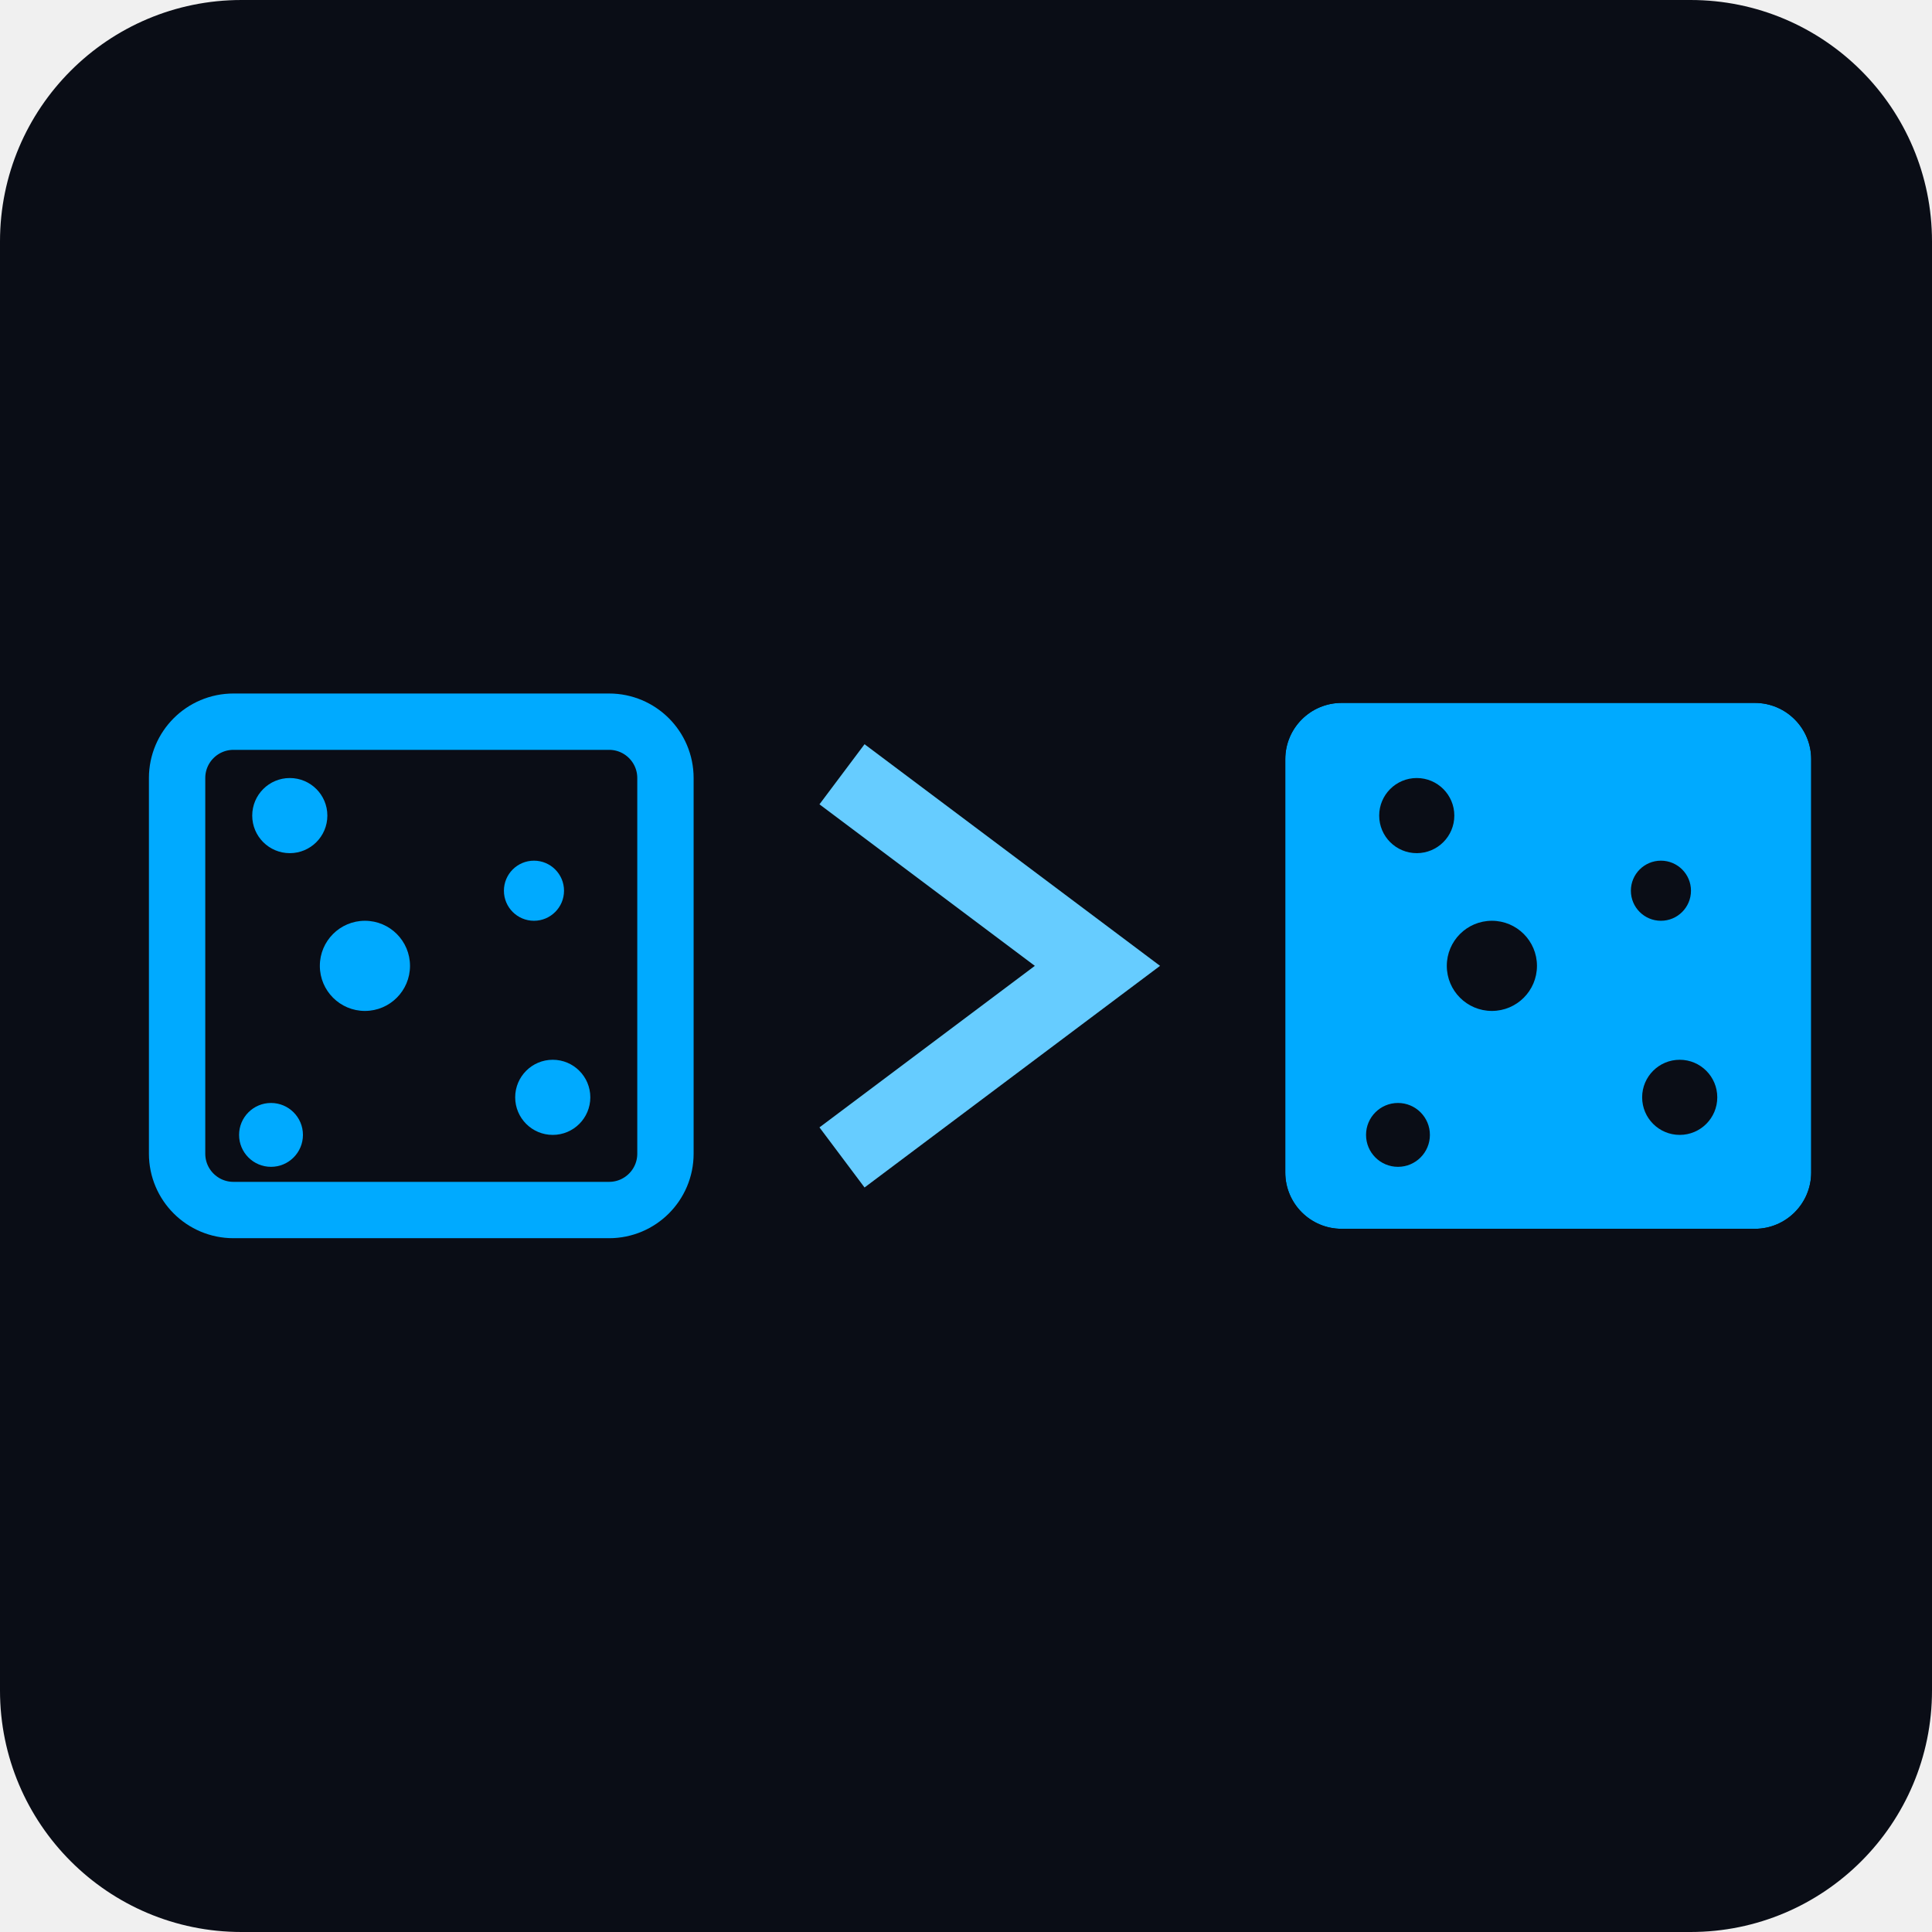
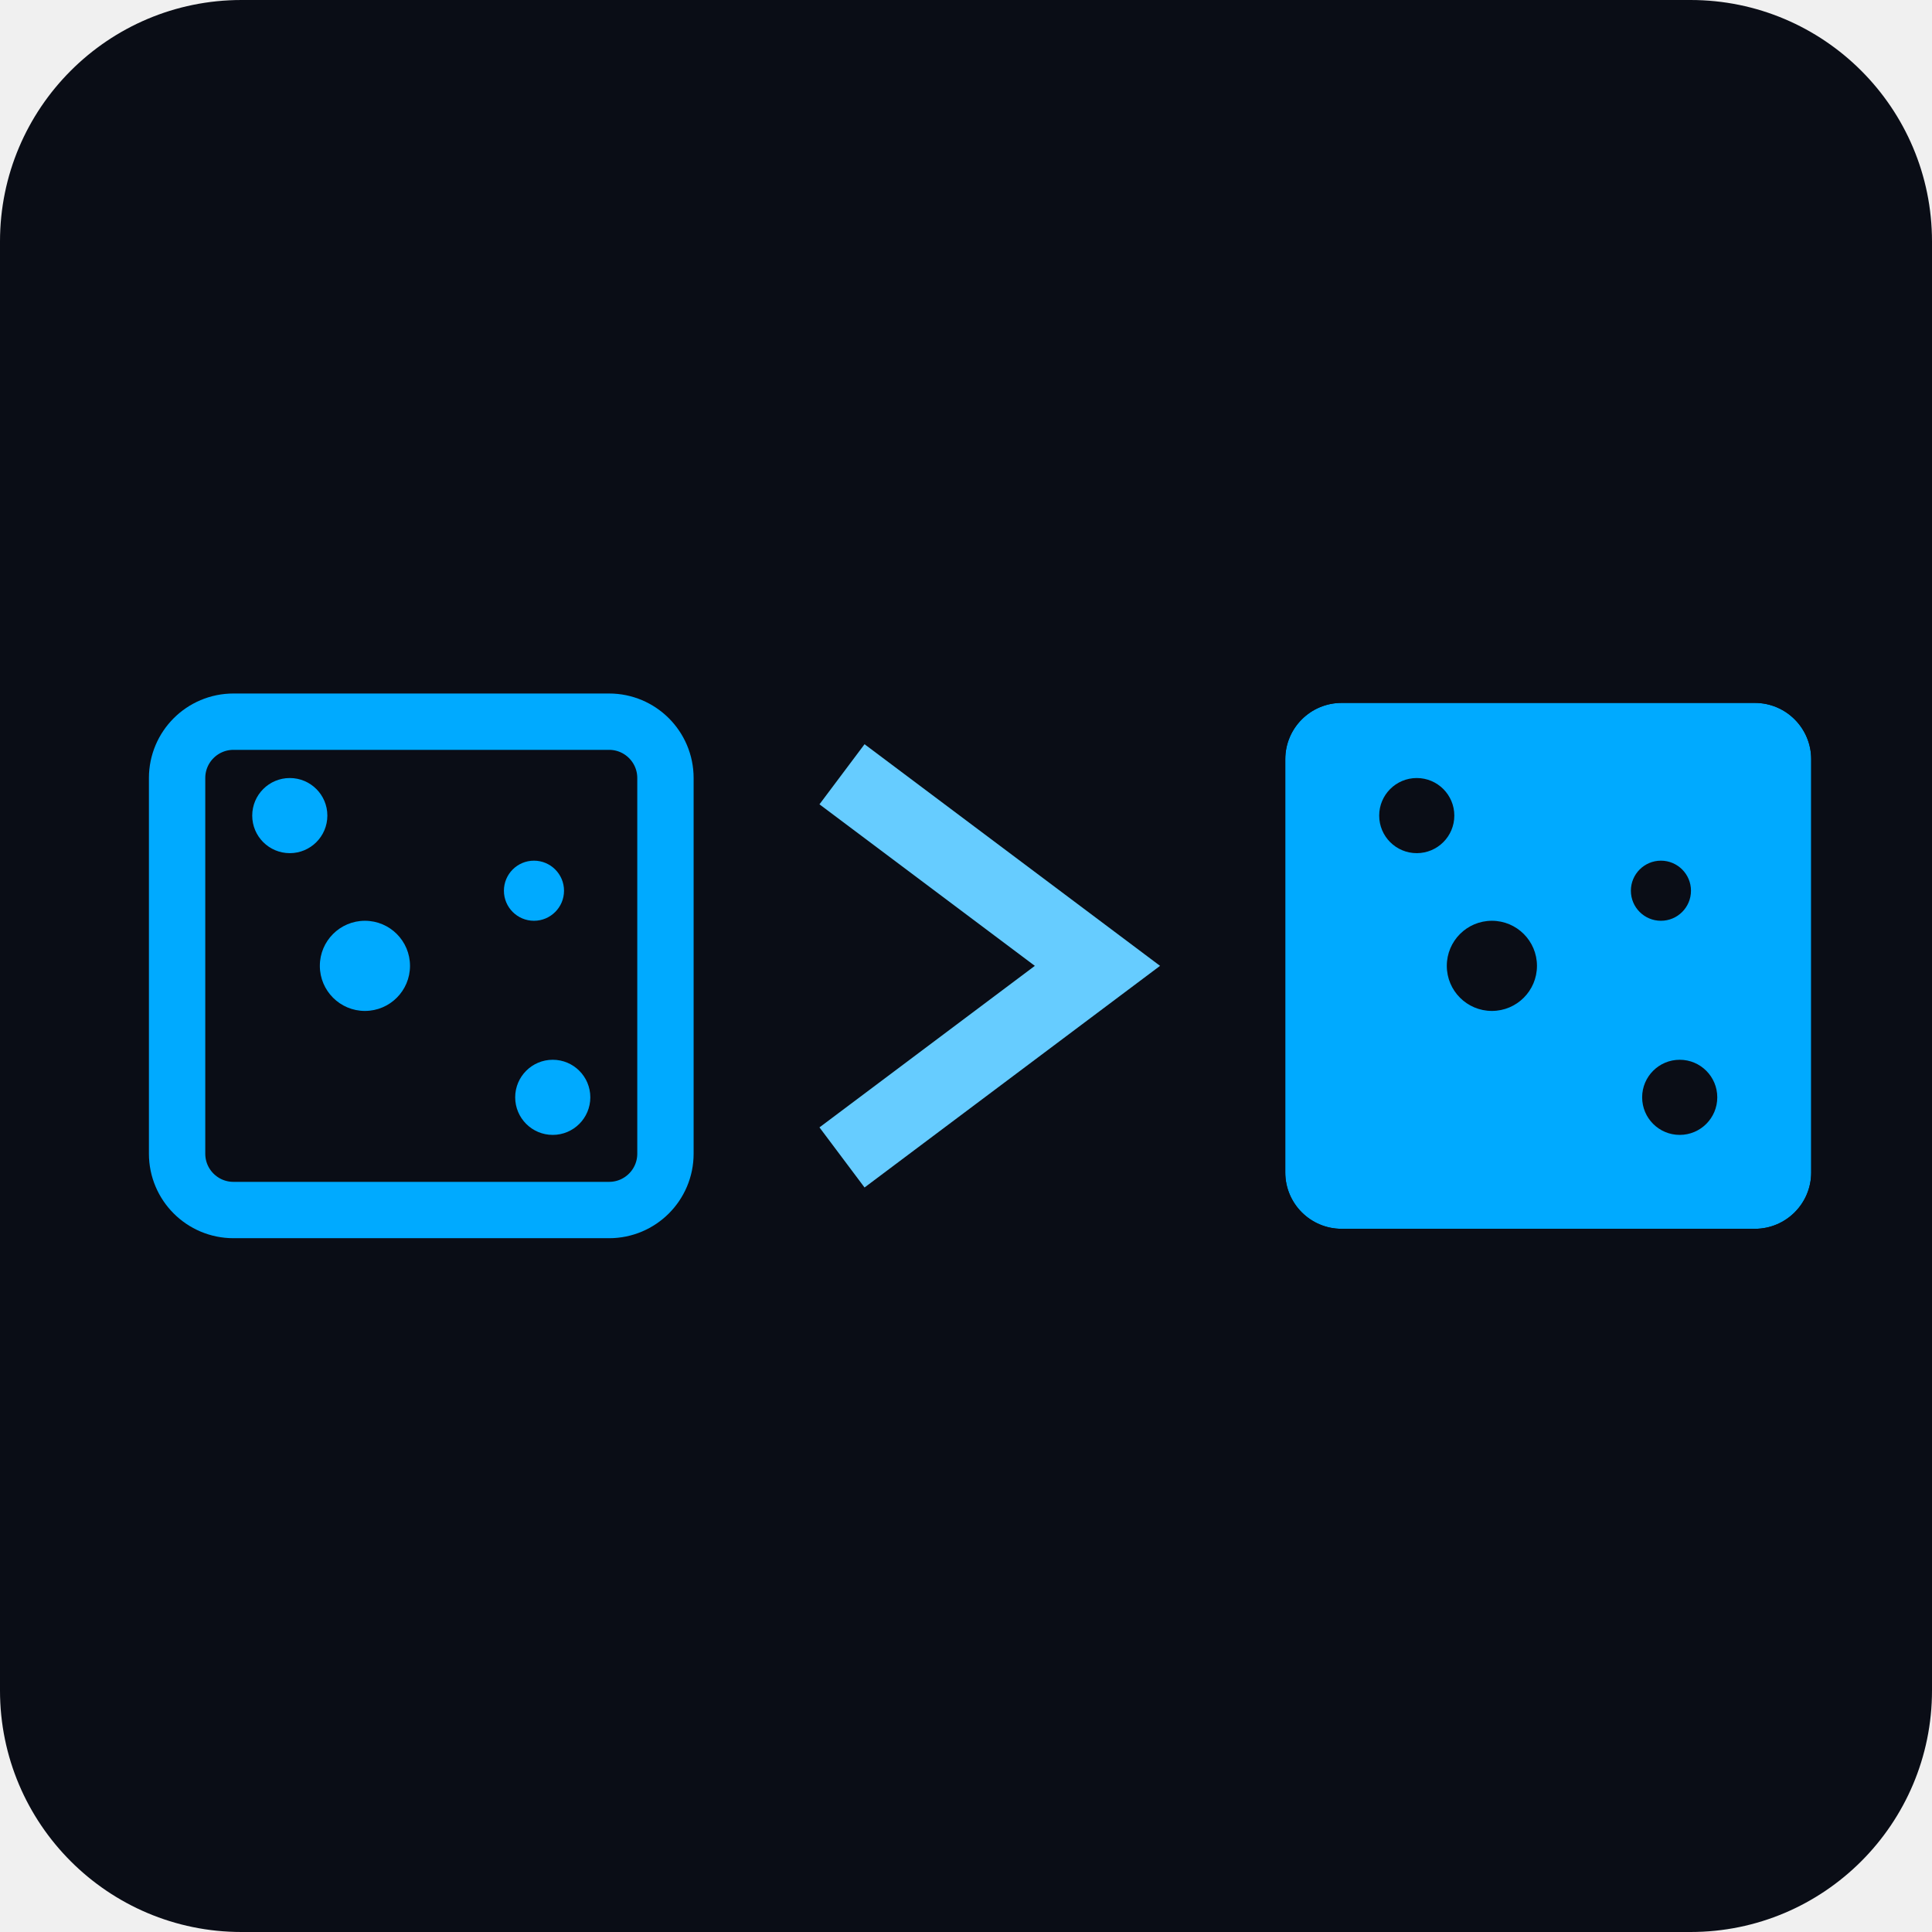
<svg xmlns="http://www.w3.org/2000/svg" viewBox="0 0 32 32" width="32" height="32" role="img" aria-label="OpenHCS">
  <defs>
    <mask id="openhcs-inverted-cells-favicon" maskUnits="userSpaceOnUse" x="61" y="1" width="30" height="30">
      <rect x="62" y="2" width="28" height="28" rx="3" fill="white" />
      <g fill="black">
        <circle cx="69" cy="8" r="2" />
        <circle cx="82" cy="12" r="1.6" />
        <circle cx="73" cy="16" r="2.4" />
        <circle cx="83" cy="23" r="2" />
-         <circle cx="68" cy="25" r="1.7" />
      </g>
    </mask>
  </defs>
  <rect width="32" height="32" rx="4" fill="#0A0D16" />
  <g transform="translate(2 11.02) scale(0.3111)">
    <rect x="3" y="3" width="26" height="26" rx="3" fill="none" stroke="#00AAFF" stroke-width="3" />
    <g fill="#00AAFF">
      <circle cx="9" cy="8" r="2" />
      <circle cx="22" cy="12" r="1.6" />
      <circle cx="13" cy="16" r="2.4" />
      <circle cx="23" cy="23" r="2" />
-       <circle cx="8" cy="25" r="1.7" />
    </g>
    <path d="M40 7 L52 16 L40 25" fill="none" stroke="#66CCFF" stroke-width="4" stroke-linecap="square" stroke-linejoin="miter" />
    <rect x="62" y="2" width="28" height="28" rx="3" fill="#00AAFF" mask="url(#openhcs-inverted-cells-favicon)" />
  </g>
</svg>
